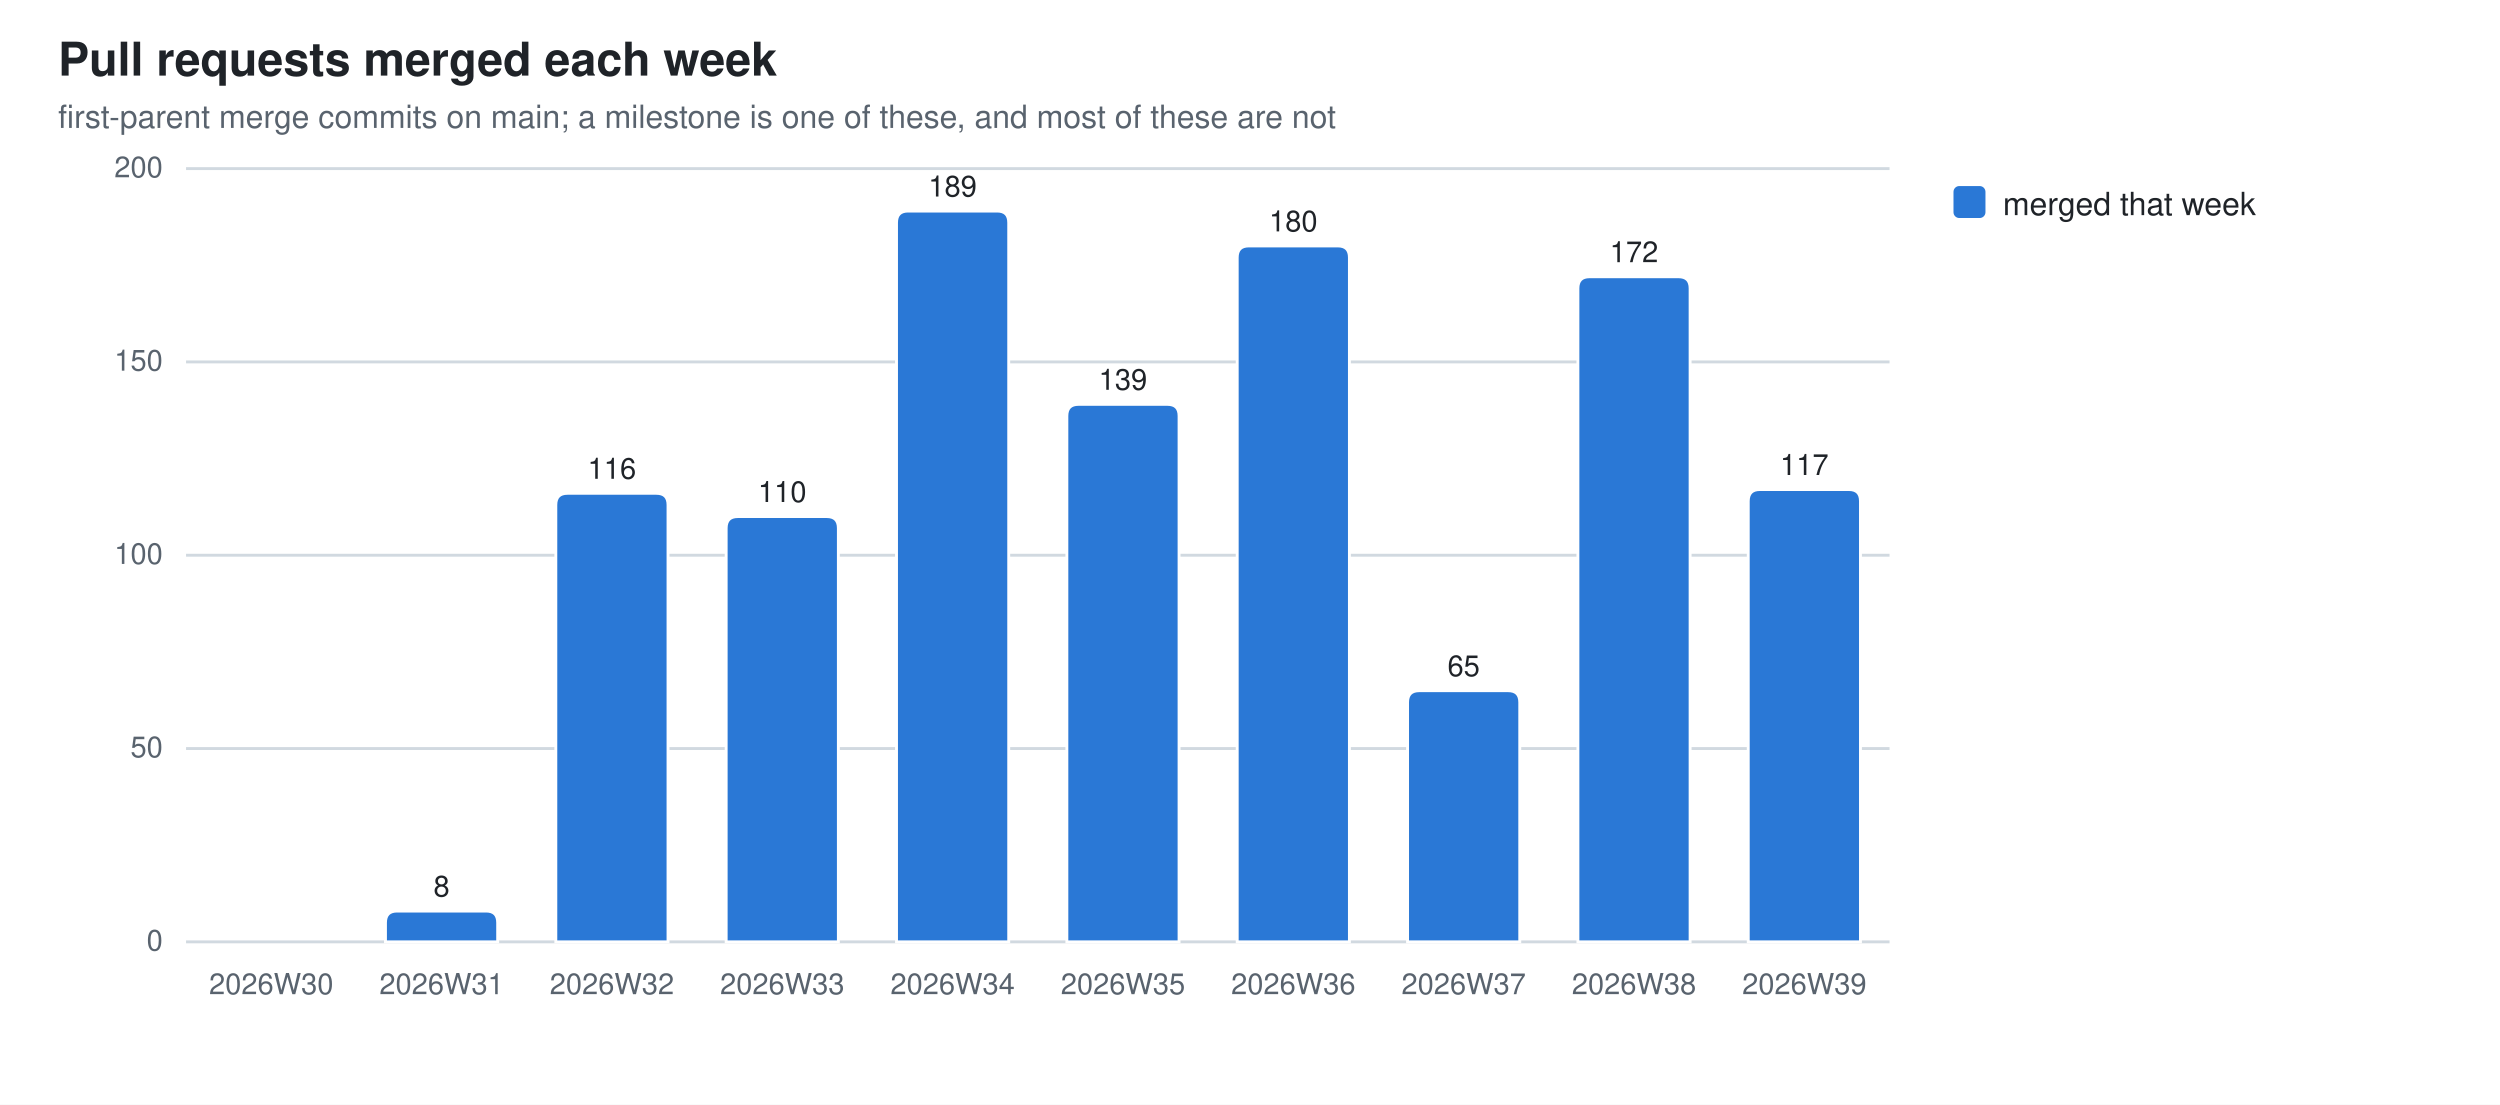
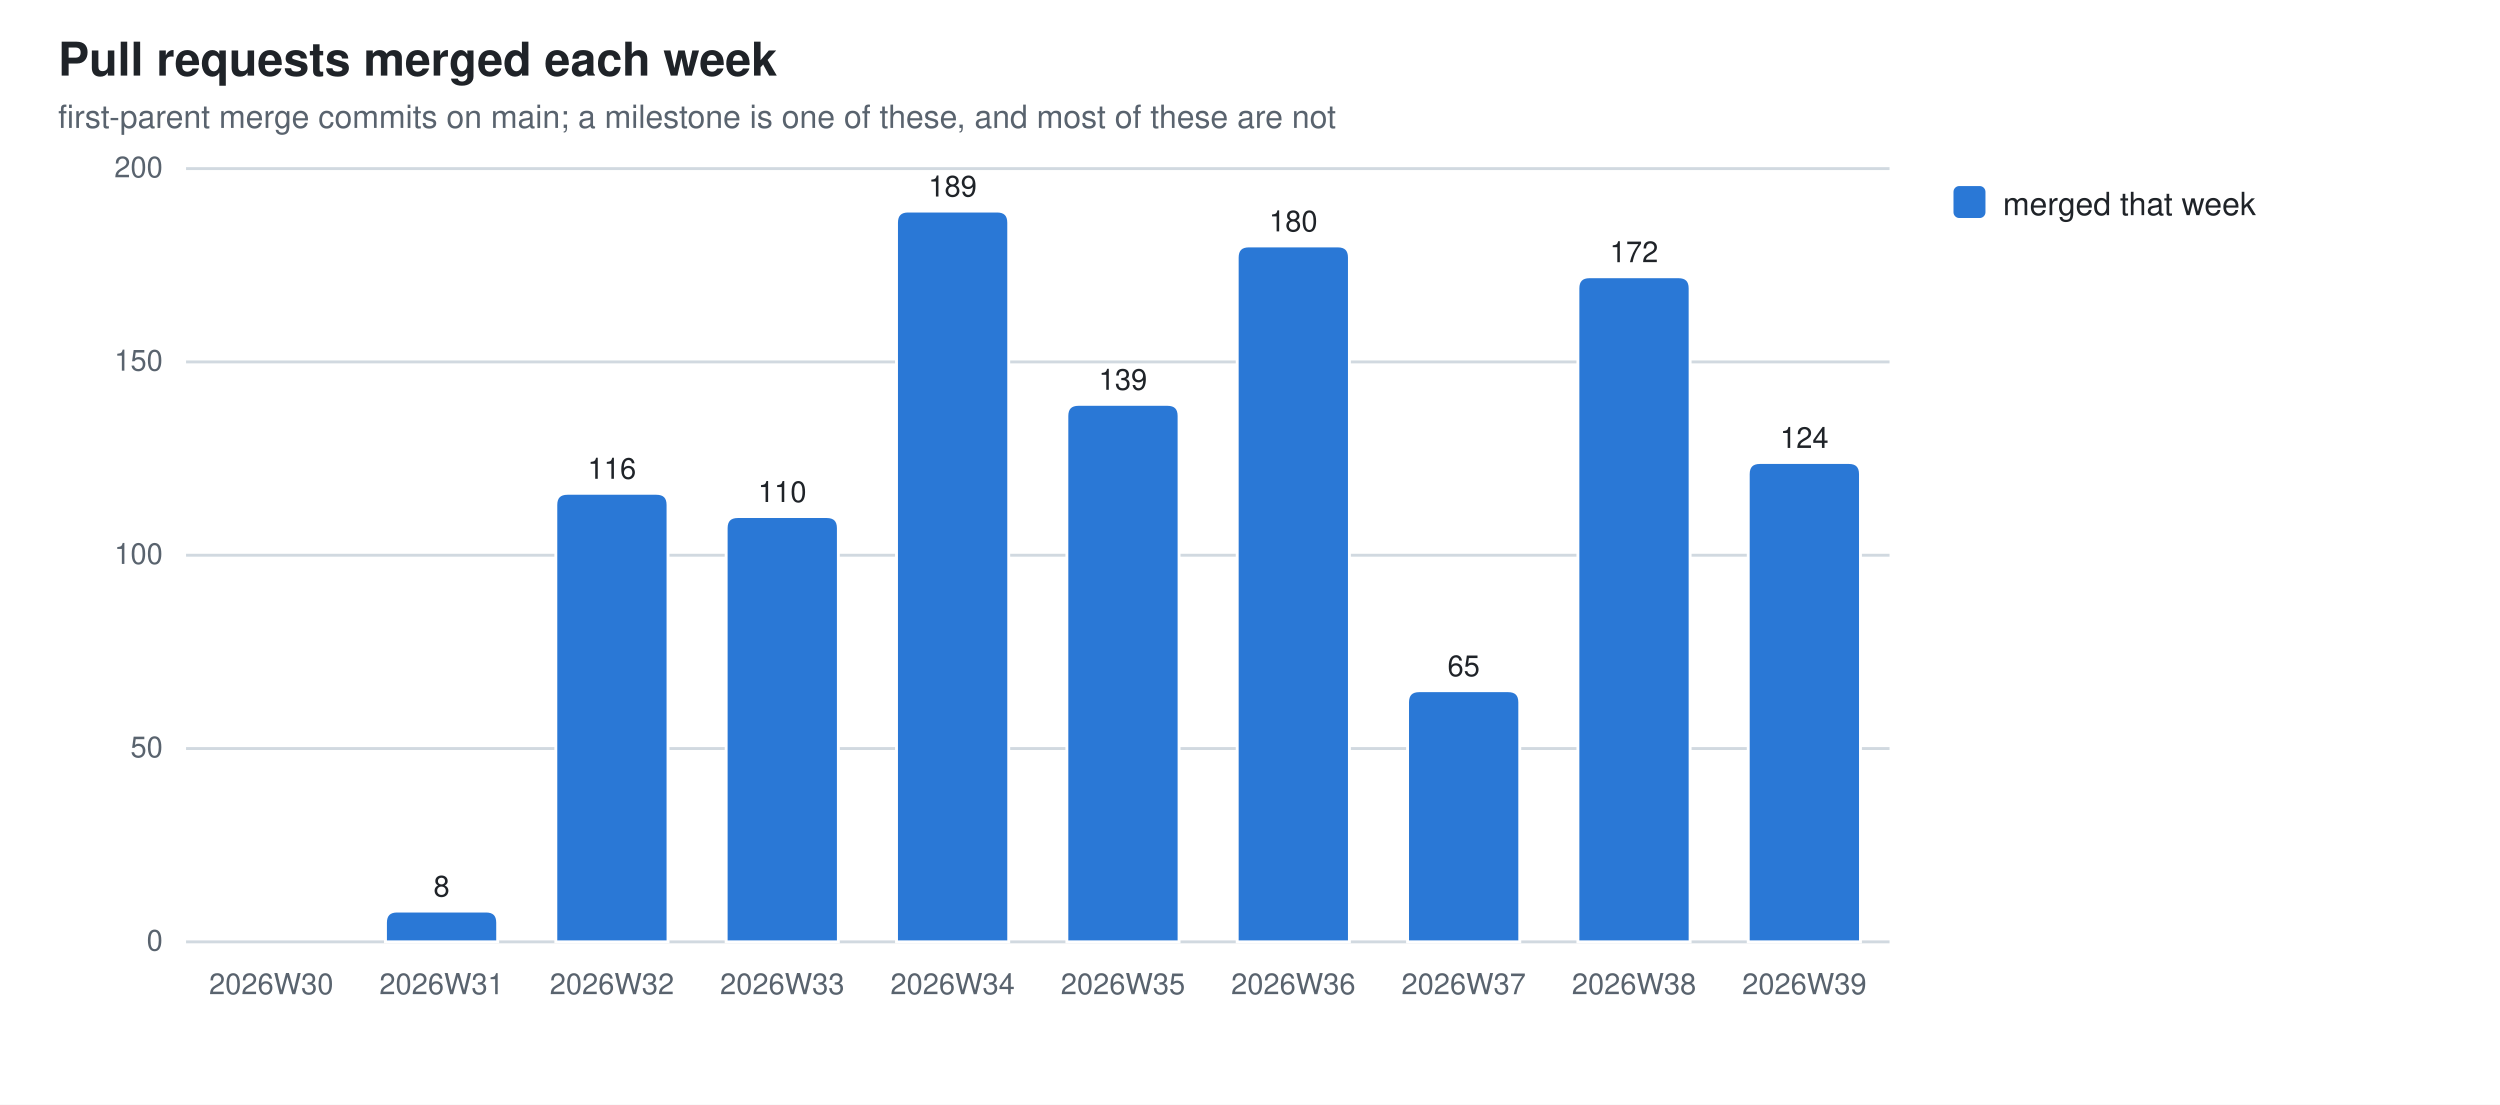
<svg xmlns="http://www.w3.org/2000/svg" width="860" height="380" viewBox="0 0 860 380" role="img" aria-label="Pull requests merged each week">
  <style>
  .bg{fill:#ffffff} .fg{fill:#1f2328} .mut{fill:#59636e} .grid{stroke:#d1d9e0}
  .seg{stroke:#ffffff;stroke-width:1}
  .val{paint-order:stroke;stroke:#ffffff;stroke-width:3px;stroke-linejoin:round}
  .s0{fill:#2a78d6}  .s1{fill:#eb6834}  .s2{fill:#1baf7a}  .s3{fill:#eda100}  .s4{fill:#e87ba4}  .s5{fill:#008300}  .s6{fill:#4a3aa7}  .s7{fill:#e34948}
  @media (prefers-color-scheme: dark){
    .bg{fill:#0d1117} .fg{fill:#e6edf3} .mut{fill:#9198a1} .grid{stroke:#30363d}
    .seg{stroke:#0d1117} .val{stroke:#0d1117} .s0{fill:#3987e5} .s1{fill:#d95926} .s2{fill:#199e70} .s3{fill:#c98500} .s4{fill:#d55181} .s5{fill:#008300} .s6{fill:#9085e9} .s7{fill:#e66767}}
  text{font-family:-apple-system,BlinkMacSystemFont,"Segoe UI",Helvetica,Arial,sans-serif}
</style>
  <rect class="bg" width="860" height="380" />
  <text class="fg" x="20" y="26" font-size="16" font-weight="600">Pull requests merged each week</text>
  <text class="mut" x="20" y="44" font-size="11">first-parent merge commits on main; a milestone is one of these, and most of these are not</text>
  <line class="grid" x1="64" y1="324.0" x2="650.0" y2="324.0" stroke-width="1" />
  <text class="mut" x="56" y="327.0" font-size="10" text-anchor="end">0</text>
  <line class="grid" x1="64" y1="257.5" x2="650.0" y2="257.5" stroke-width="1" />
  <text class="mut" x="56" y="260.5" font-size="10" text-anchor="end">50</text>
  <line class="grid" x1="64" y1="191.0" x2="650.0" y2="191.0" stroke-width="1" />
  <text class="mut" x="56" y="194.0" font-size="10" text-anchor="end">100</text>
  <line class="grid" x1="64" y1="124.5" x2="650.0" y2="124.5" stroke-width="1" />
  <text class="mut" x="56" y="127.5" font-size="10" text-anchor="end">150</text>
  <line class="grid" x1="64" y1="58.0" x2="650.0" y2="58.0" stroke-width="1" />
  <text class="mut" x="56" y="61.0" font-size="10" text-anchor="end">200</text>
  <text class="mut" x="93.3" y="342" font-size="10" text-anchor="middle">2026W30</text>
  <path class="seg s0" d="M132.6,324.0 V317.4 Q132.6,313.4 136.6,313.4 H167.2 Q171.2,313.4 171.2,317.4 V324.0 Z" />
  <text class="mut" x="151.9" y="342" font-size="10" text-anchor="middle">2026W31</text>
  <text class="fg val" x="151.9" y="308.4" font-size="10" text-anchor="middle">8</text>
  <path class="seg s0" d="M191.2,324.0 V173.7 Q191.2,169.7 195.2,169.7 H225.8 Q229.8,169.7 229.8,173.7 V324.0 Z" />
  <text class="mut" x="210.5" y="342" font-size="10" text-anchor="middle">2026W32</text>
  <text class="fg val" x="210.5" y="164.7" font-size="10" text-anchor="middle">116</text>
  <path class="seg s0" d="M249.8,324.0 V181.7 Q249.8,177.7 253.8,177.7 H284.4 Q288.4,177.7 288.4,181.7 V324.0 Z" />
  <text class="mut" x="269.1" y="342" font-size="10" text-anchor="middle">2026W33</text>
  <text class="fg val" x="269.1" y="172.7" font-size="10" text-anchor="middle">110</text>
  <path class="seg s0" d="M308.4,324.0 V76.6 Q308.4,72.6 312.4,72.6 H343.0 Q347.0,72.6 347.0,76.6 V324.0 Z" />
  <text class="mut" x="327.7" y="342" font-size="10" text-anchor="middle">2026W34</text>
  <text class="fg val" x="327.7" y="67.6" font-size="10" text-anchor="middle">189</text>
  <path class="seg s0" d="M367.0,324.0 V143.1 Q367.0,139.1 371.0,139.1 H401.6 Q405.6,139.1 405.6,143.1 V324.0 Z" />
  <text class="mut" x="386.3" y="342" font-size="10" text-anchor="middle">2026W35</text>
  <text class="fg val" x="386.3" y="134.1" font-size="10" text-anchor="middle">139</text>
  <path class="seg s0" d="M425.6,324.0 V88.6 Q425.6,84.6 429.6,84.6 H460.2 Q464.2,84.6 464.2,88.6 V324.0 Z" />
  <text class="mut" x="444.9" y="342" font-size="10" text-anchor="middle">2026W36</text>
  <text class="fg val" x="444.9" y="79.6" font-size="10" text-anchor="middle">180</text>
  <path class="seg s0" d="M484.2,324.0 V241.6 Q484.2,237.6 488.2,237.6 H518.8 Q522.8,237.6 522.8,241.6 V324.0 Z" />
  <text class="mut" x="503.5" y="342" font-size="10" text-anchor="middle">2026W37</text>
  <text class="fg val" x="503.5" y="232.6" font-size="10" text-anchor="middle">65</text>
  <path class="seg s0" d="M542.8,324.0 V99.2 Q542.8,95.2 546.8,95.2 H577.4 Q581.4,95.2 581.4,99.2 V324.0 Z" />
  <text class="mut" x="562.1" y="342" font-size="10" text-anchor="middle">2026W38</text>
  <text class="fg val" x="562.1" y="90.2" font-size="10" text-anchor="middle">172</text>
-   <path class="seg s0" d="M601.4,324.0 V172.4 Q601.4,168.4 605.4,168.4 H636.0 Q640.0,168.4 640.0,172.4 V324.0 Z" />
+   <path class="seg s0" d="M601.4,324.0 V163.1 Q601.4,159.1 605.4,159.1 H636.0 Q640.0,159.1 640.0,163.1 V324.0 Z" />
  <text class="mut" x="620.7" y="342" font-size="10" text-anchor="middle">2026W39</text>
-   <text class="fg val" x="620.7" y="163.4" font-size="10" text-anchor="middle">117</text>
+   <text class="fg val" x="620.7" y="154.1" font-size="10" text-anchor="middle">124</text>
  <rect class="s0" x="672" y="64" width="11" height="11" rx="2" />
  <text class="fg" y="74" font-size="11">
    <tspan x="689" dy="0">merged that week</tspan>
  </text>
</svg>
